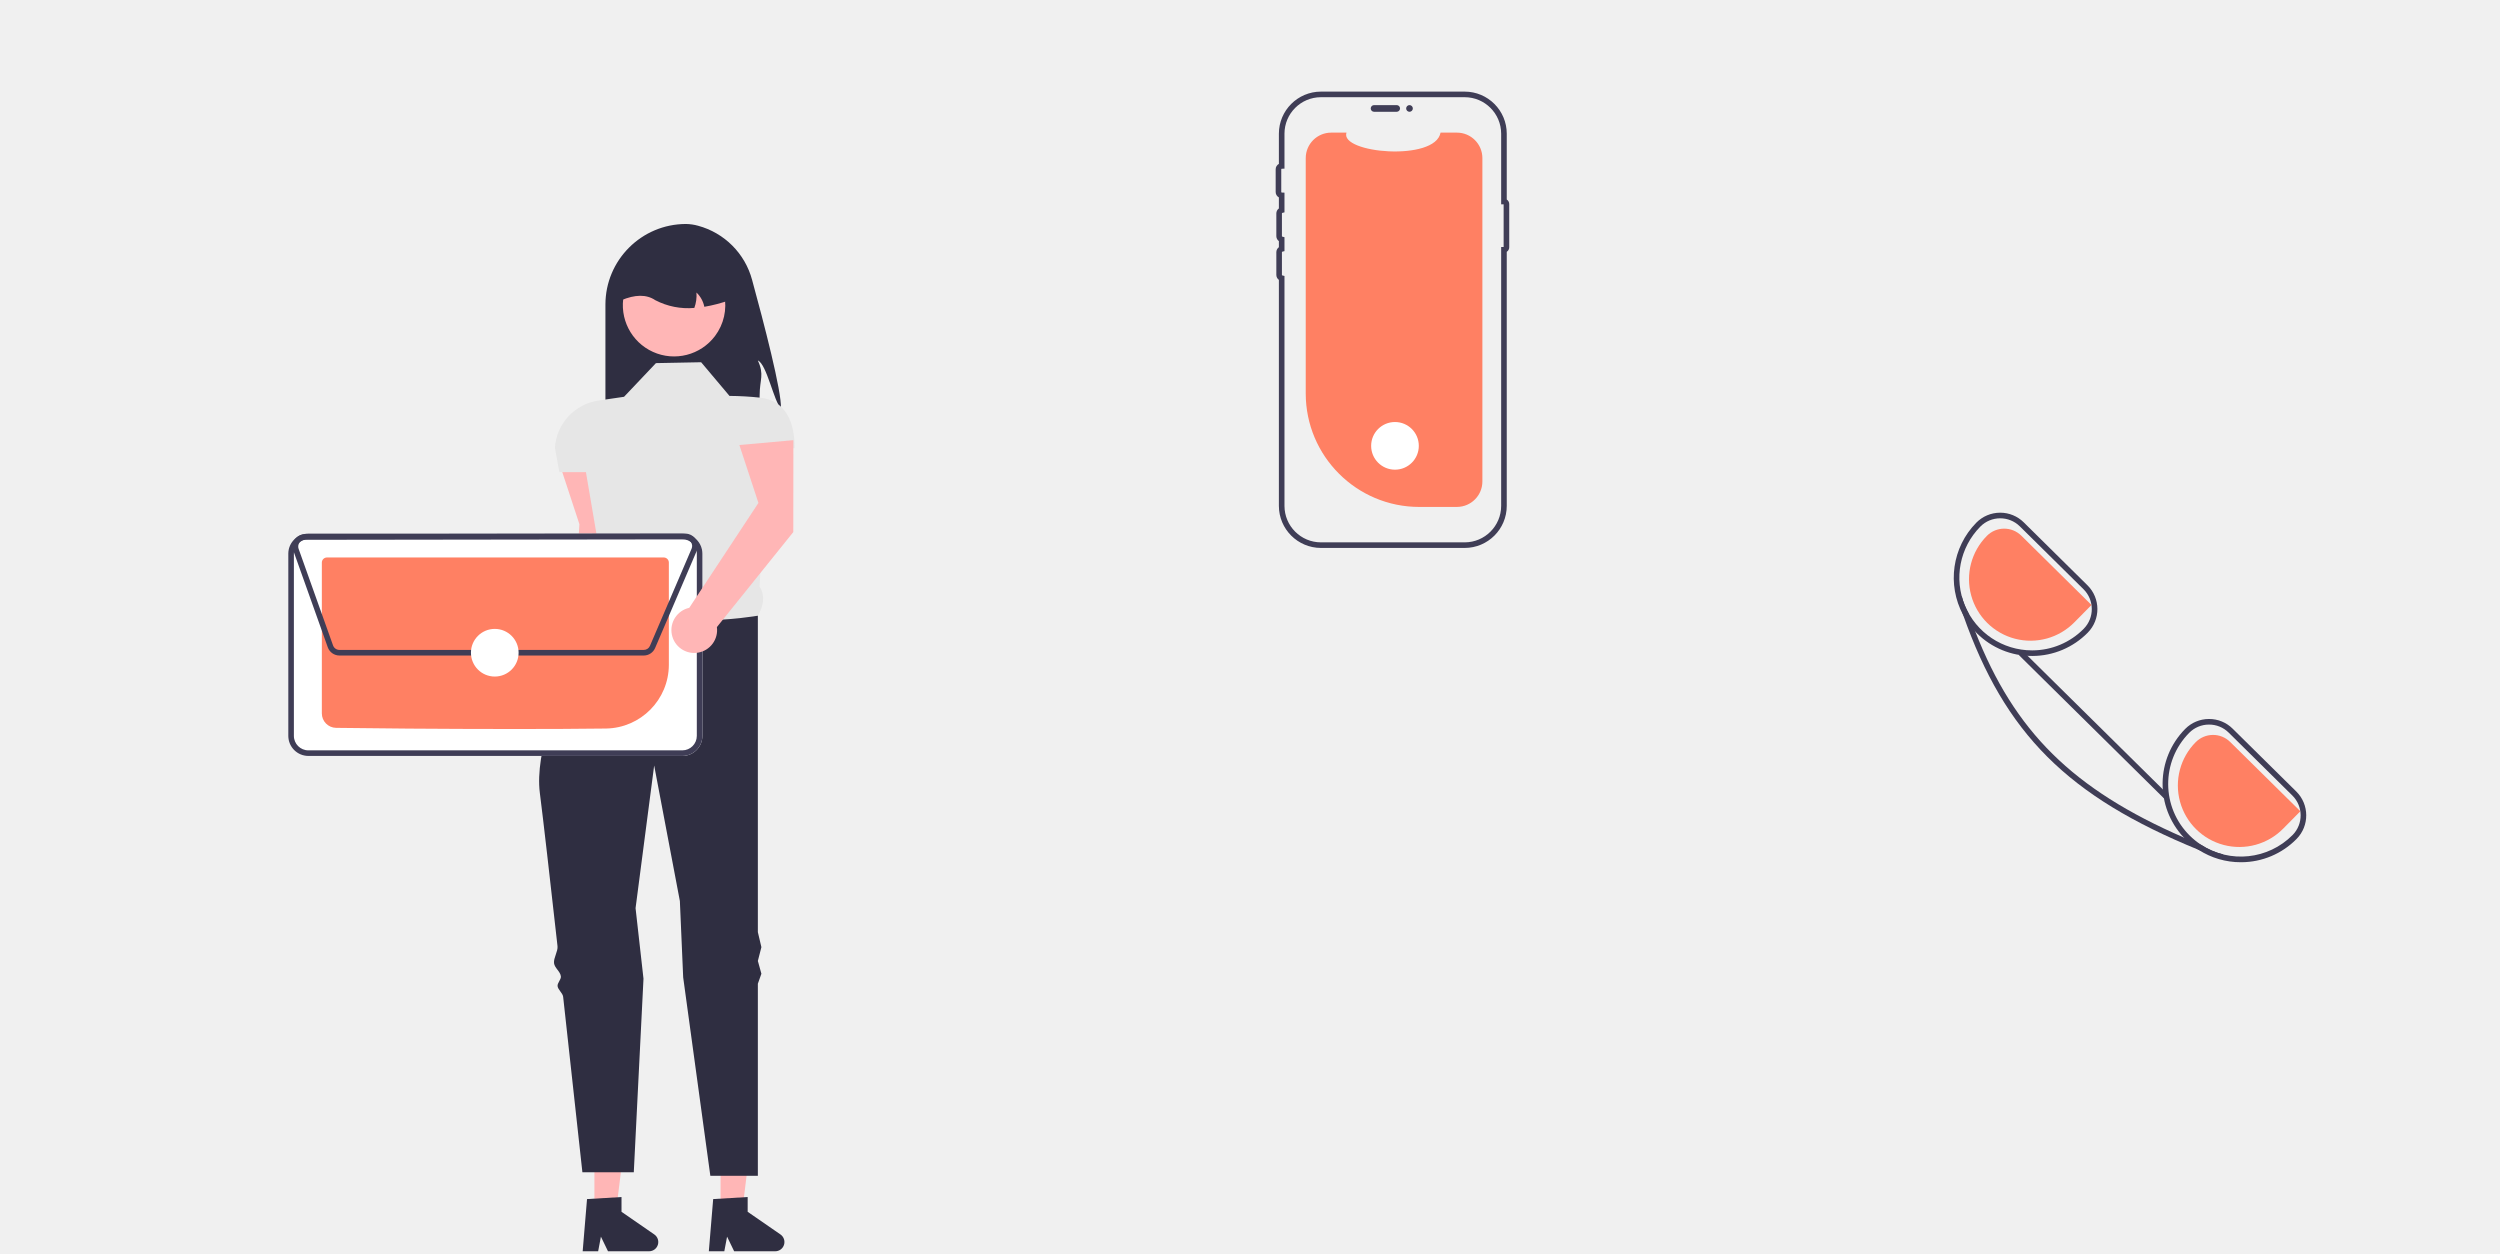
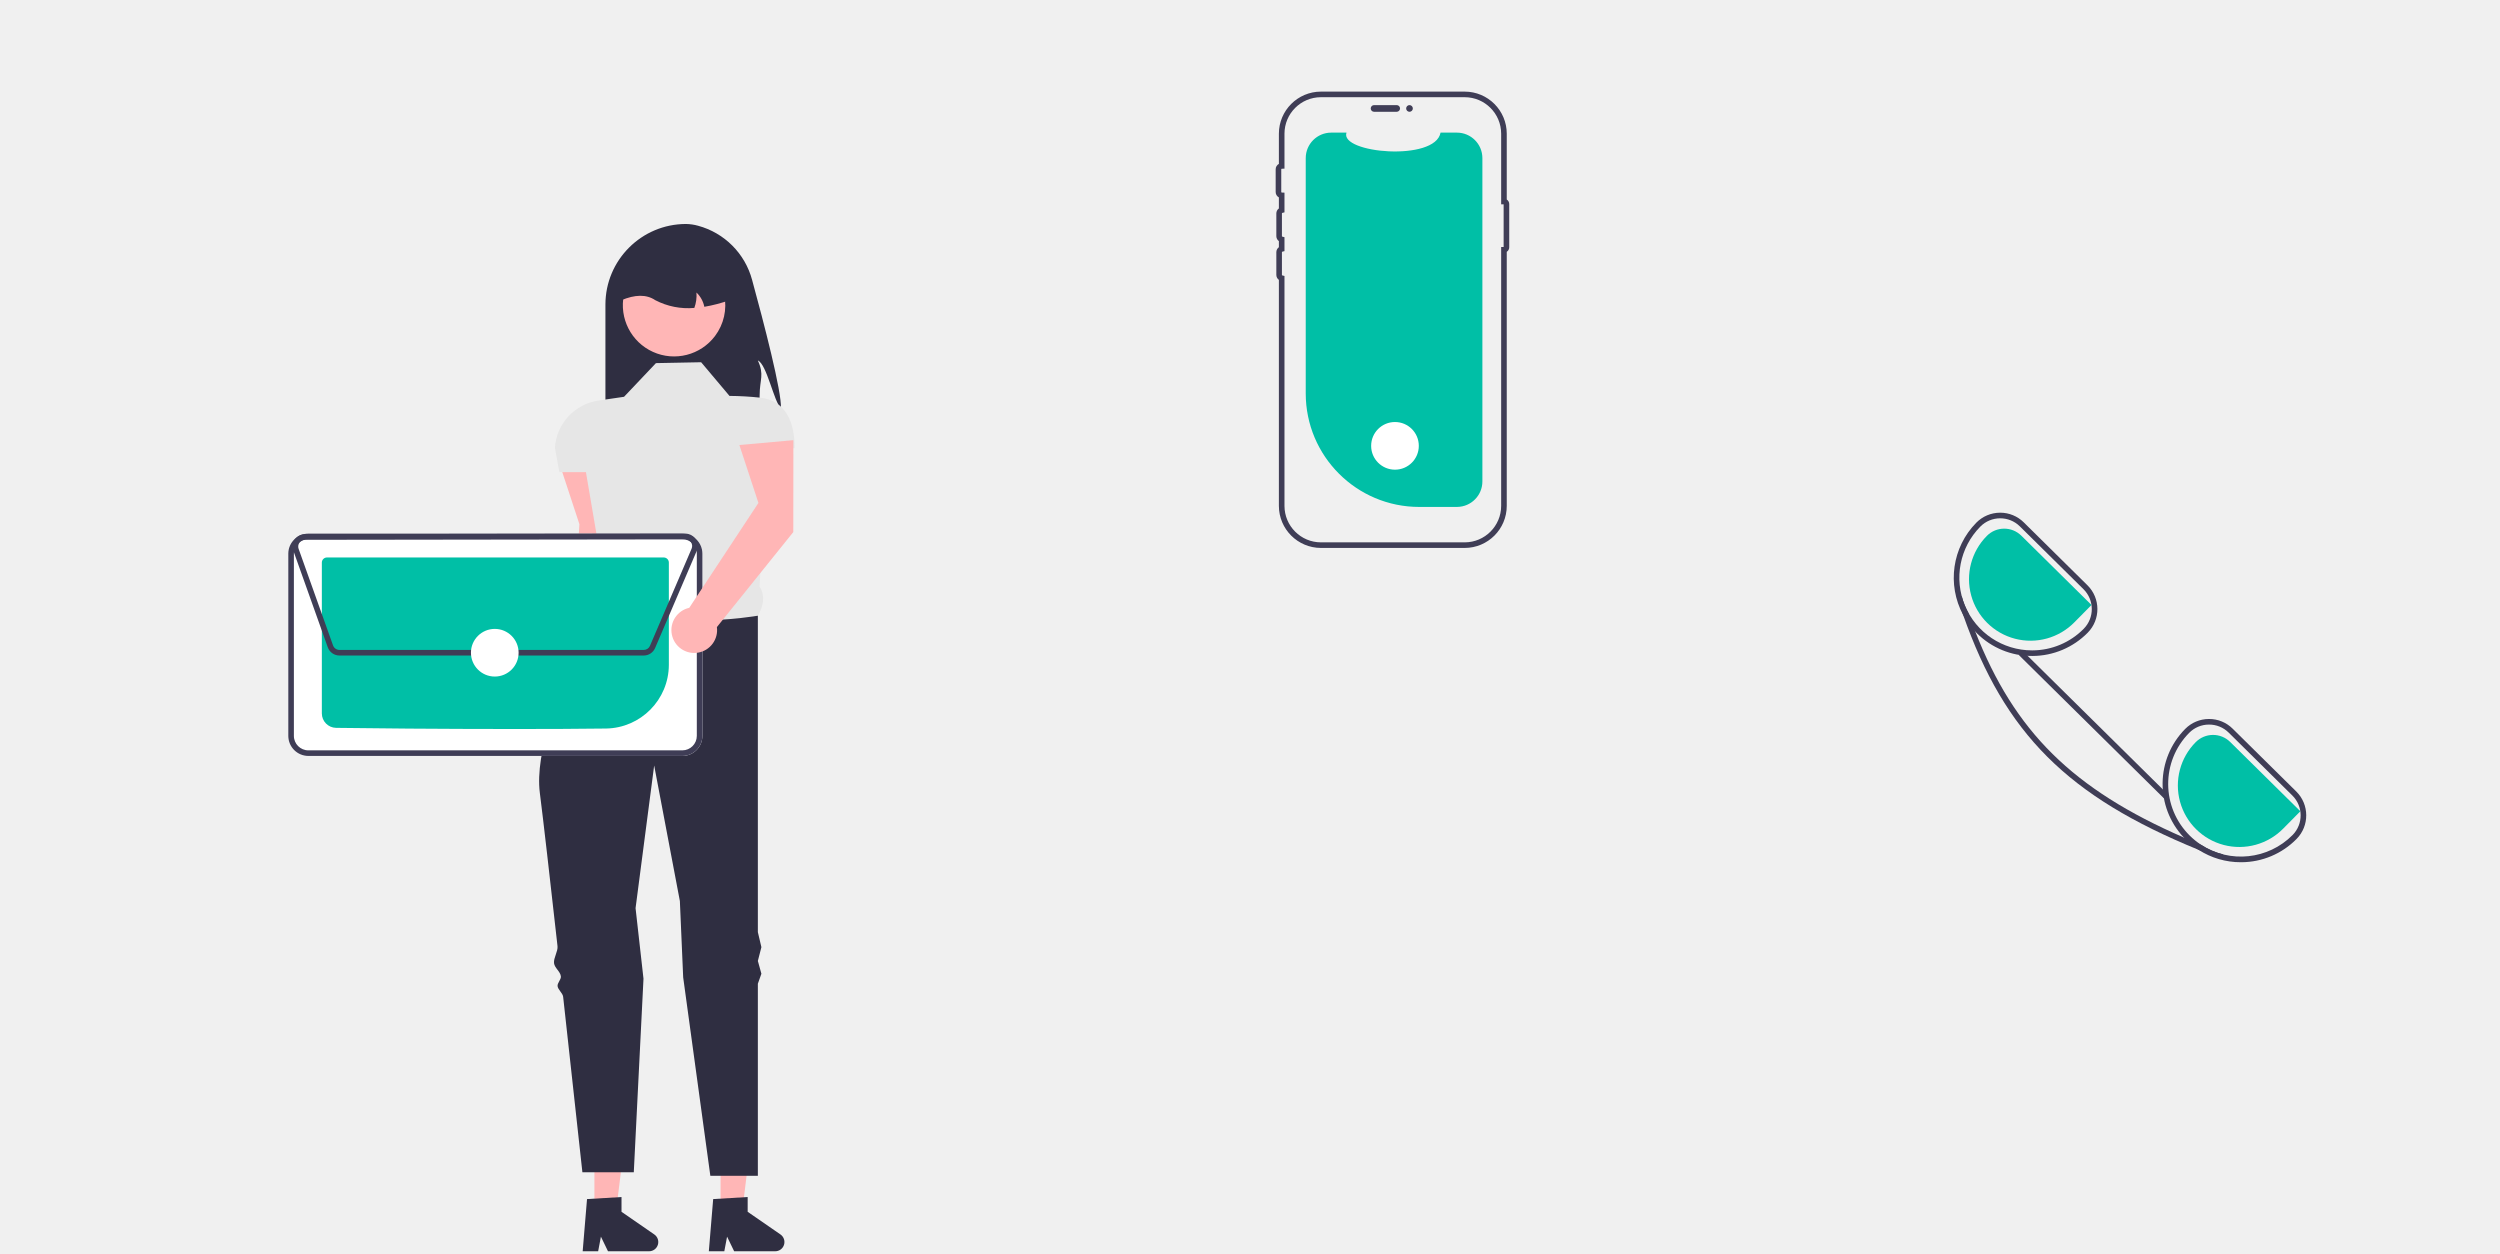
<svg xmlns="http://www.w3.org/2000/svg" data-name="Layer 1" width="894.249" height="448.282" viewBox="0 0 894.249 448.282">
  <path d="M447.37,674.141q-40.475,0-80.829-1.449c-38.44-1.381-78.19-2.808-115.136-23.299-25.845-14.333-48.735-37.329-66.194-66.504a223.77,223.77,0,0,1-25.369-63.604,261.476,261.476,0,0,1,.953-123.779,219.834,219.834,0,0,1,14.741-40.4c26.943-55.793,76.085-93.246,134.826-102.754a6.807,6.807,0,0,1,1.463-.031c.264.014.528.029.796.018l.346-.11a16.882,16.882,0,0,1,2.721-.698c90.594-13.487,186.365,13.802,276.952,78.914,70.042,50.351,162.868,77.464,283.781,82.889l1.717.09c33.66,1.934,66.218,15.811,94.16,40.133,27.579,24.006,48.287,56.034,59.884,92.624,1.426,4.461,2.733,9.104,3.884,13.801a26.039,26.039,0,0,1-6.941,24.69v.009l-.301.31c-.725.721-1.488,1.412-2.267,2.056l-.917.756c-7.727,6.365-13.83,11.394-21.135,15.299a64.983,64.983,0,0,1-15.419,5.821c-29.465,7.184-59.388,13.844-88.936,19.797-57.385,11.57-116.281,21.115-175.054,28.368A2269.141,2269.141,0,0,1,447.37,674.141Zm-136.232-419.845a3.507,3.507,0,0,0-.539.037c-58.192,9.419-106.869,46.504-133.544,101.745a217.624,217.624,0,0,0-14.595,40,259.188,259.188,0,0,0-.941,122.681,221.622,221.622,0,0,0,25.123,62.996c17.288,28.889,39.944,51.654,65.518,65.836,36.614,20.308,76.176,21.729,114.436,23.102a2266.314,2266.314,0,0,0,358.315-15.595c58.735-7.249,117.593-16.787,174.94-28.351,29.528-5.948,59.43-12.604,88.875-19.783a63.358,63.358,0,0,0,15.047-5.679c7.157-3.826,13.202-8.807,20.855-15.111l.917-.755c.67-.554,1.329-1.146,1.958-1.761l.181-.189c6.289-6.339,8.735-14.702,6.71-22.944v-.001c-1.139-4.646-2.432-9.24-3.844-13.655-23.69-74.746-84.974-127.569-152.496-131.447l-1.707-.09c-55.232-2.479-103.564-9.344-147.752-20.99-52.75-13.902-98.801-34.83-136.876-62.201-90.242-64.862-185.613-92.049-275.811-78.626a15.473,15.473,0,0,0-2.479.643l-.623.174a9.374,9.374,0,0,1-1.062-.013C311.537,254.307,311.335,254.296,311.138,254.296Z" transform="translate(-152.8755 -225.8589)" fill="#f0f0f0" />
  <path d="M432.202,371.915c-2.498-2.397-5.053-15.762-8.242-17.118,2.384,5.269.653,6.663.64,12.446a39.123,39.123,0,0,1-1.141,9.745H369.435V334.825a28.847,28.847,0,0,1,28.848-28.848,17.214,17.214,0,0,1,4.276.626A27.428,27.428,0,0,1,421.909,326.007C426.028,341.061,432.578,366.119,432.202,371.915Z" transform="translate(-152.8755 -225.8589)" fill="#2f2e41" />
  <path d="M372.605,423.782l.027-32.863L353.314,392.645l6.818,20.726-3.191,52.096a8.173,8.173,0,1,0,9.89,6.889Z" transform="translate(-152.8755 -225.8589)" fill="#ffb6b6" />
  <polygon points="257.746 432.76 265.55 432.759 269.263 402.657 257.744 402.657 257.746 432.76" fill="#ffb6b6" />
  <path d="M407.978,654.769l12.337-.736v5.286l11.729,8.101a3.302,3.302,0,0,1-1.876,6.019H415.481L412.949,668.209l-.988,5.228h-5.538Z" transform="translate(-152.8755 -225.8589)" fill="#2f2e41" />
  <polygon points="212.62 432.76 220.425 432.759 224.137 402.657 212.619 402.657 212.62 432.76" fill="#ffb6b6" />
  <path d="M362.853,654.769l12.337-.736v5.286l11.729,8.101a3.302,3.302,0,0,1-1.876,6.019H370.355l-2.532-5.228-.988,5.228H361.297Z" transform="translate(-152.8755 -225.8589)" fill="#2f2e41" />
  <path d="M403.672,355.43l-16.167.317-11.412,12.046-9.149,1.342a18.266,18.266,0,0,0-15.577,16.897v0l1.585,8.706h9.51l5.502,32.303c-2.139,5.451-2.285,9.754,2.107,11.444l13.631,25.678L423.96,446.094c2.042-3.51,2.696-7.036.609-10.464l2.878-49.45h9.677v0c0-9.249-3.128-17.046-12.32-18.075a108.654,108.654,0,0,0-10.989-.629Z" transform="translate(-152.8755 -225.8589)" fill="#e6e6e6" />
  <path d="M423.96,446.094s-39.309,6.974-53.891-7.608c0,0-1.48,2.513-3.711,6.682-.642,1.199-1.881,2.011-2.629,3.463-.68,1.32-2.429,2.942-3.17,4.439-.596,1.204.36,2.777-.26,4.078-7.468,15.664-16.193,37.759-14.322,52.348,1.206,9.409,3.698,31.302,6.322,54.816.205,1.837-1.455,4.197-1.249,6.049.194,1.746,2.255,2.984,2.45,4.734.129,1.162-1.31,2.348-1.181,3.508.141,1.273,1.85,2.522,1.991,3.79,3.594,32.468,6.886,62.781,6.886,62.781h18.386l3.469-69.232-2.835-25.236,6.657-51.038,9.193,48.502,1.183,27.297,9.715,70.975H423.96v-68.708l1.268-3.569-1.268-4.578,1.268-4.932-1.268-5.372Z" transform="translate(-152.8755 -225.8589)" fill="#2f2e41" />
  <path d="M408.634,346.055a18.326,18.326,0,1,1,3.175-15.314c.053.22.097.438.14.665A18.301,18.301,0,0,1,408.634,346.055Z" transform="translate(-152.8755 -225.8589)" fill="#ffb6b6" />
  <path d="M404.813,335.598a9.633,9.633,0,0,0-2.815-5.104,13.142,13.142,0,0,1-.761,5.51,25.395,25.395,0,0,1-13.955-2.764c-3.233-2.194-7.348-2.004-12.141,0a17.75,17.75,0,0,1,17.752-17.752h3.17a17.756,17.756,0,0,1,17.752,17.752A52.852,52.852,0,0,1,404.813,335.598Z" transform="translate(-152.8755 -225.8589)" fill="#2f2e41" />
  <circle cx="113.249" cy="285" r="51" fill="#f0f0f0" />
  <circle cx="438.249" cy="51" r="51" fill="#f0f0f0" />
  <circle cx="843.249" cy="293" r="51" fill="#f0f0f0" />
-   <path d="M683.125,282.421V398.067A9.119,9.119,0,0,1,674.101,407.186a.802.802,0,0,1-.1.004H660.541a40.606,40.606,0,0,1-40.606-40.606v-84.163a9.123,9.123,0,0,1,9.123-9.123l5.454,0c-2.527,7.371,31.765,10.474,33.648,0l5.841,0A9.123,9.123,0,0,1,683.125,282.421Z" transform="translate(-152.8755 -225.8589)" fill="#ff8063" />
+   <path d="M683.125,282.421V398.067A9.119,9.119,0,0,1,674.101,407.186a.802.802,0,0,1-.1.004H660.541a40.606,40.606,0,0,1-40.606-40.606v-84.163a9.123,9.123,0,0,1,9.123-9.123l5.454,0c-2.527,7.371,31.765,10.474,33.648,0l5.841,0A9.123,9.123,0,0,1,683.125,282.421Z" transform="translate(-152.8755 -225.8589)" fill="#00bfa6" />
  <path d="M643.182,264.65a1.197,1.197,0,0,1,1.196-1.196h8.13a1.196,1.196,0,0,1,0,2.391h-8.13A1.197,1.197,0,0,1,643.182,264.65Z" transform="translate(-152.8755 -225.8589)" fill="#3f3d56" />
  <path d="M676.794,421.859h-51.416a15.063,15.063,0,0,1-15.046-15.046V325.972a2.187,2.187,0,0,1-.911-1.779v-8.13a2.186,2.186,0,0,1,.911-1.778v-2.182a2.186,2.186,0,0,1-.911-1.778v-8.131a2.186,2.186,0,0,1,.911-1.778v-3.944a2.184,2.184,0,0,1-1.15-1.93v-8.13a2.184,2.184,0,0,1,1.15-1.93V273.674A15.063,15.063,0,0,1,625.378,258.628h51.416a15.063,15.063,0,0,1,15.046,15.046V297.23a1.886,1.886,0,0,1,.886,1.598v15.503a1.887,1.887,0,0,1-.886,1.599V406.813A15.063,15.063,0,0,1,676.794,421.859ZM625.378,260.628a13.061,13.061,0,0,0-13.046,13.046v12.508l-.962.037a.195.195,0,0,0-.188.192V294.541a.196.196,0,0,0,.188.192l.962.037v7.049l-.761.188a.197.197,0,0,0-.15.187v8.131a.197.197,0,0,0,.15.187l.761.188v4.991l-.761.188a.197.197,0,0,0-.15.187v8.13a.197.197,0,0,0,.15.187l.761.188V406.813a13.061,13.061,0,0,0,13.046,13.046h51.416a13.061,13.061,0,0,0,13.046-13.046V314.217h.886V298.942h-.886V273.674a13.061,13.061,0,0,0-13.046-13.046Z" transform="translate(-152.8755 -225.8589)" fill="#3f3d56" />
  <circle cx="504.176" cy="38.791" r="1.196" fill="#3f3d56" />
  <path d="M396.956,496.262H263.168a7.188,7.188,0,0,1-7.17-7.169v-65.189a7.188,7.188,0,0,1,7.169-7.17H396.955a7.188,7.188,0,0,1,7.17,7.169v65.189A7.188,7.188,0,0,1,396.956,496.262Z" transform="translate(-152.8755 -225.8589)" fill="#fff" />
  <path d="M396.956,496.262H263.168a7.188,7.188,0,0,1-7.17-7.169v-65.189a7.188,7.188,0,0,1,7.169-7.17H396.955a7.188,7.188,0,0,1,7.17,7.169v65.189A7.188,7.188,0,0,1,396.956,496.262ZM263.168,418.734a5.185,5.185,0,0,0-5.17,5.171v65.187a5.185,5.185,0,0,0,5.171,5.17H396.954a5.185,5.185,0,0,0,5.171-5.171v-65.187a5.185,5.185,0,0,0-5.171-5.17Z" transform="translate(-152.8755 -225.8589)" fill="#3f3d56" />
-   <path d="M337.232,486.628c-26.386,0-53.899-.252-64.164-.416a5.176,5.176,0,0,1-5.07-5.155V427.095a1.83,1.83,0,0,1,1.823-1.828H390.297a1.829,1.829,0,0,1,1.827,1.823v36.612a22.842,22.842,0,0,1-22.457,22.752C360.1,486.579,348.771,486.628,337.232,486.628Z" transform="translate(-152.8755 -225.8589)" fill="#ff8063" />
+   <path d="M337.232,486.628c-26.386,0-53.899-.252-64.164-.416a5.176,5.176,0,0,1-5.07-5.155V427.095a1.83,1.83,0,0,1,1.823-1.828H390.297a1.829,1.829,0,0,1,1.827,1.823v36.612a22.842,22.842,0,0,1-22.457,22.752C360.1,486.579,348.771,486.628,337.232,486.628Z" transform="translate(-152.8755 -225.8589)" fill="#00bfa6" />
  <path d="M383.146,460.339H274.287a4.438,4.438,0,0,1-4.164-2.936l-12.321-34.566a4.423,4.423,0,0,1,4.158-5.907l136.072-.189a4.423,4.423,0,0,1,4.359,5.198l.105.044-.391.912-.004.009-14.895,34.755A4.41,4.41,0,0,1,383.146,460.339Zm14.892-41.598-136.075.189a2.423,2.423,0,0,0-2.278,3.235l12.321,34.565a2.433,2.433,0,0,0,2.282,1.608H383.146a2.413,2.413,0,0,0,2.222-1.467l14.896-34.756.732.314-.732-.314a2.421,2.421,0,0,0-2.226-3.375Z" transform="translate(-152.8755 -225.8589)" fill="#3f3d56" />
  <circle cx="176.983" cy="233.48" r="8.524" fill="#fff" />
  <circle cx="498.983" cy="159.48" r="8.524" fill="#fff" />
  <path d="M974.255,508.979l-22.77-22.48a11.884,11.884,0,0,0-8.43-3.46h-.08a11.914,11.914,0,0,0-8.46,3.56,27.991,27.991,0,0,0-.49,38.84c.24.26.49.51.74.76a27.248,27.248,0,0,0,4.56,3.65,27.676,27.676,0,0,0,15.11,4.43h.17a27.826,27.826,0,0,0,19.75-8.32,12.023,12.023,0,0,0-.1-16.98Zm-1.32,15.57a26.092,26.092,0,0,1-32.76,3.48,26.786,26.786,0,0,1-4.01-3.25,26.002,26.002,0,0,1-.23-36.77,9.913,9.913,0,0,1,7.06-2.97h.06a9.911,9.911,0,0,1,7.02,2.88l22.77,22.49a10.007,10.007,0,0,1,.09,14.14Z" transform="translate(-152.8755 -225.8589)" fill="#3f3d56" />
  <path d="M899.545,435.199l-22.77-22.49a11.926,11.926,0,0,0-8.43-3.46h-.07a11.947,11.947,0,0,0-8.47,3.57,28.077,28.077,0,0,0-4.72,33l.01.01a27.562,27.562,0,0,0,4.33,5.93c.19.22.41.44.63.66a27.835,27.835,0,0,0,19.67,8.08h.18a27.854,27.854,0,0,0,19.75-8.33,11.999,11.999,0,0,0-.11-16.97Zm-1.32,15.57a25.855,25.855,0,0,1-18.33,7.73h-.17a26,26,0,0,1-18.49-44.27,10.008,10.008,0,0,1,14.14-.09l22.77,22.48A10.019,10.019,0,0,1,898.225,450.769Z" transform="translate(-152.8755 -225.8589)" fill="#3f3d56" />
-   <path d="M975.71,516.046l-25.103-24.794a8.727,8.727,0,0,0-12.327.076,22,22,0,1,0,31.305,30.919Z" transform="translate(-152.8755 -225.8589)" fill="#ff8063" />
-   <path d="M901.004,442.262l-25.103-24.794a8.727,8.727,0,0,0-12.327.076,22,22,0,1,0,31.305,30.919Z" transform="translate(-152.8755 -225.8589)" fill="#ff8063" />
+   <path d="M975.71,516.046l-25.103-24.794a8.727,8.727,0,0,0-12.327.076,22,22,0,1,0,31.305,30.919Z" transform="translate(-152.8755 -225.8589)" fill="#00bfa6" />
+   <path d="M901.004,442.262l-25.103-24.794a8.727,8.727,0,0,0-12.327.076,22,22,0,1,0,31.305,30.919Z" transform="translate(-152.8755 -225.8589)" fill="#00bfa6" />
  <path d="M948.125,531.489l-.6,1.58q-4.23-1.605-8.2-3.22c-46.88-19.13-69.26-41.52-84.23-84.02l-.01-.01q-1.065-3-2.07-6.14l1.58-.51a25.542,25.542,0,0,0,2.3,5.78q1.23,3.495,2.53,6.81c14.07,35.87,34.82,56.37,74.6,73.68q3,1.305,6.15,2.59A26.087,26.087,0,0,0,948.125,531.489Z" transform="translate(-152.8755 -225.8589)" fill="#3f3d56" />
  <rect x="900.623" y="448.539" width="2.001" height="73" transform="translate(-229.9252 559.8239) rotate(-45.35527)" fill="#3f3d56" />
  <path d="M436.64,416.173l.027-32.863-19.318,1.726,6.818,20.726-24.747,37.514a8.173,8.173,0,1,0,9.89,6.889Z" transform="translate(-152.8755 -225.8589)" fill="#ffb6b6" />
</svg>
